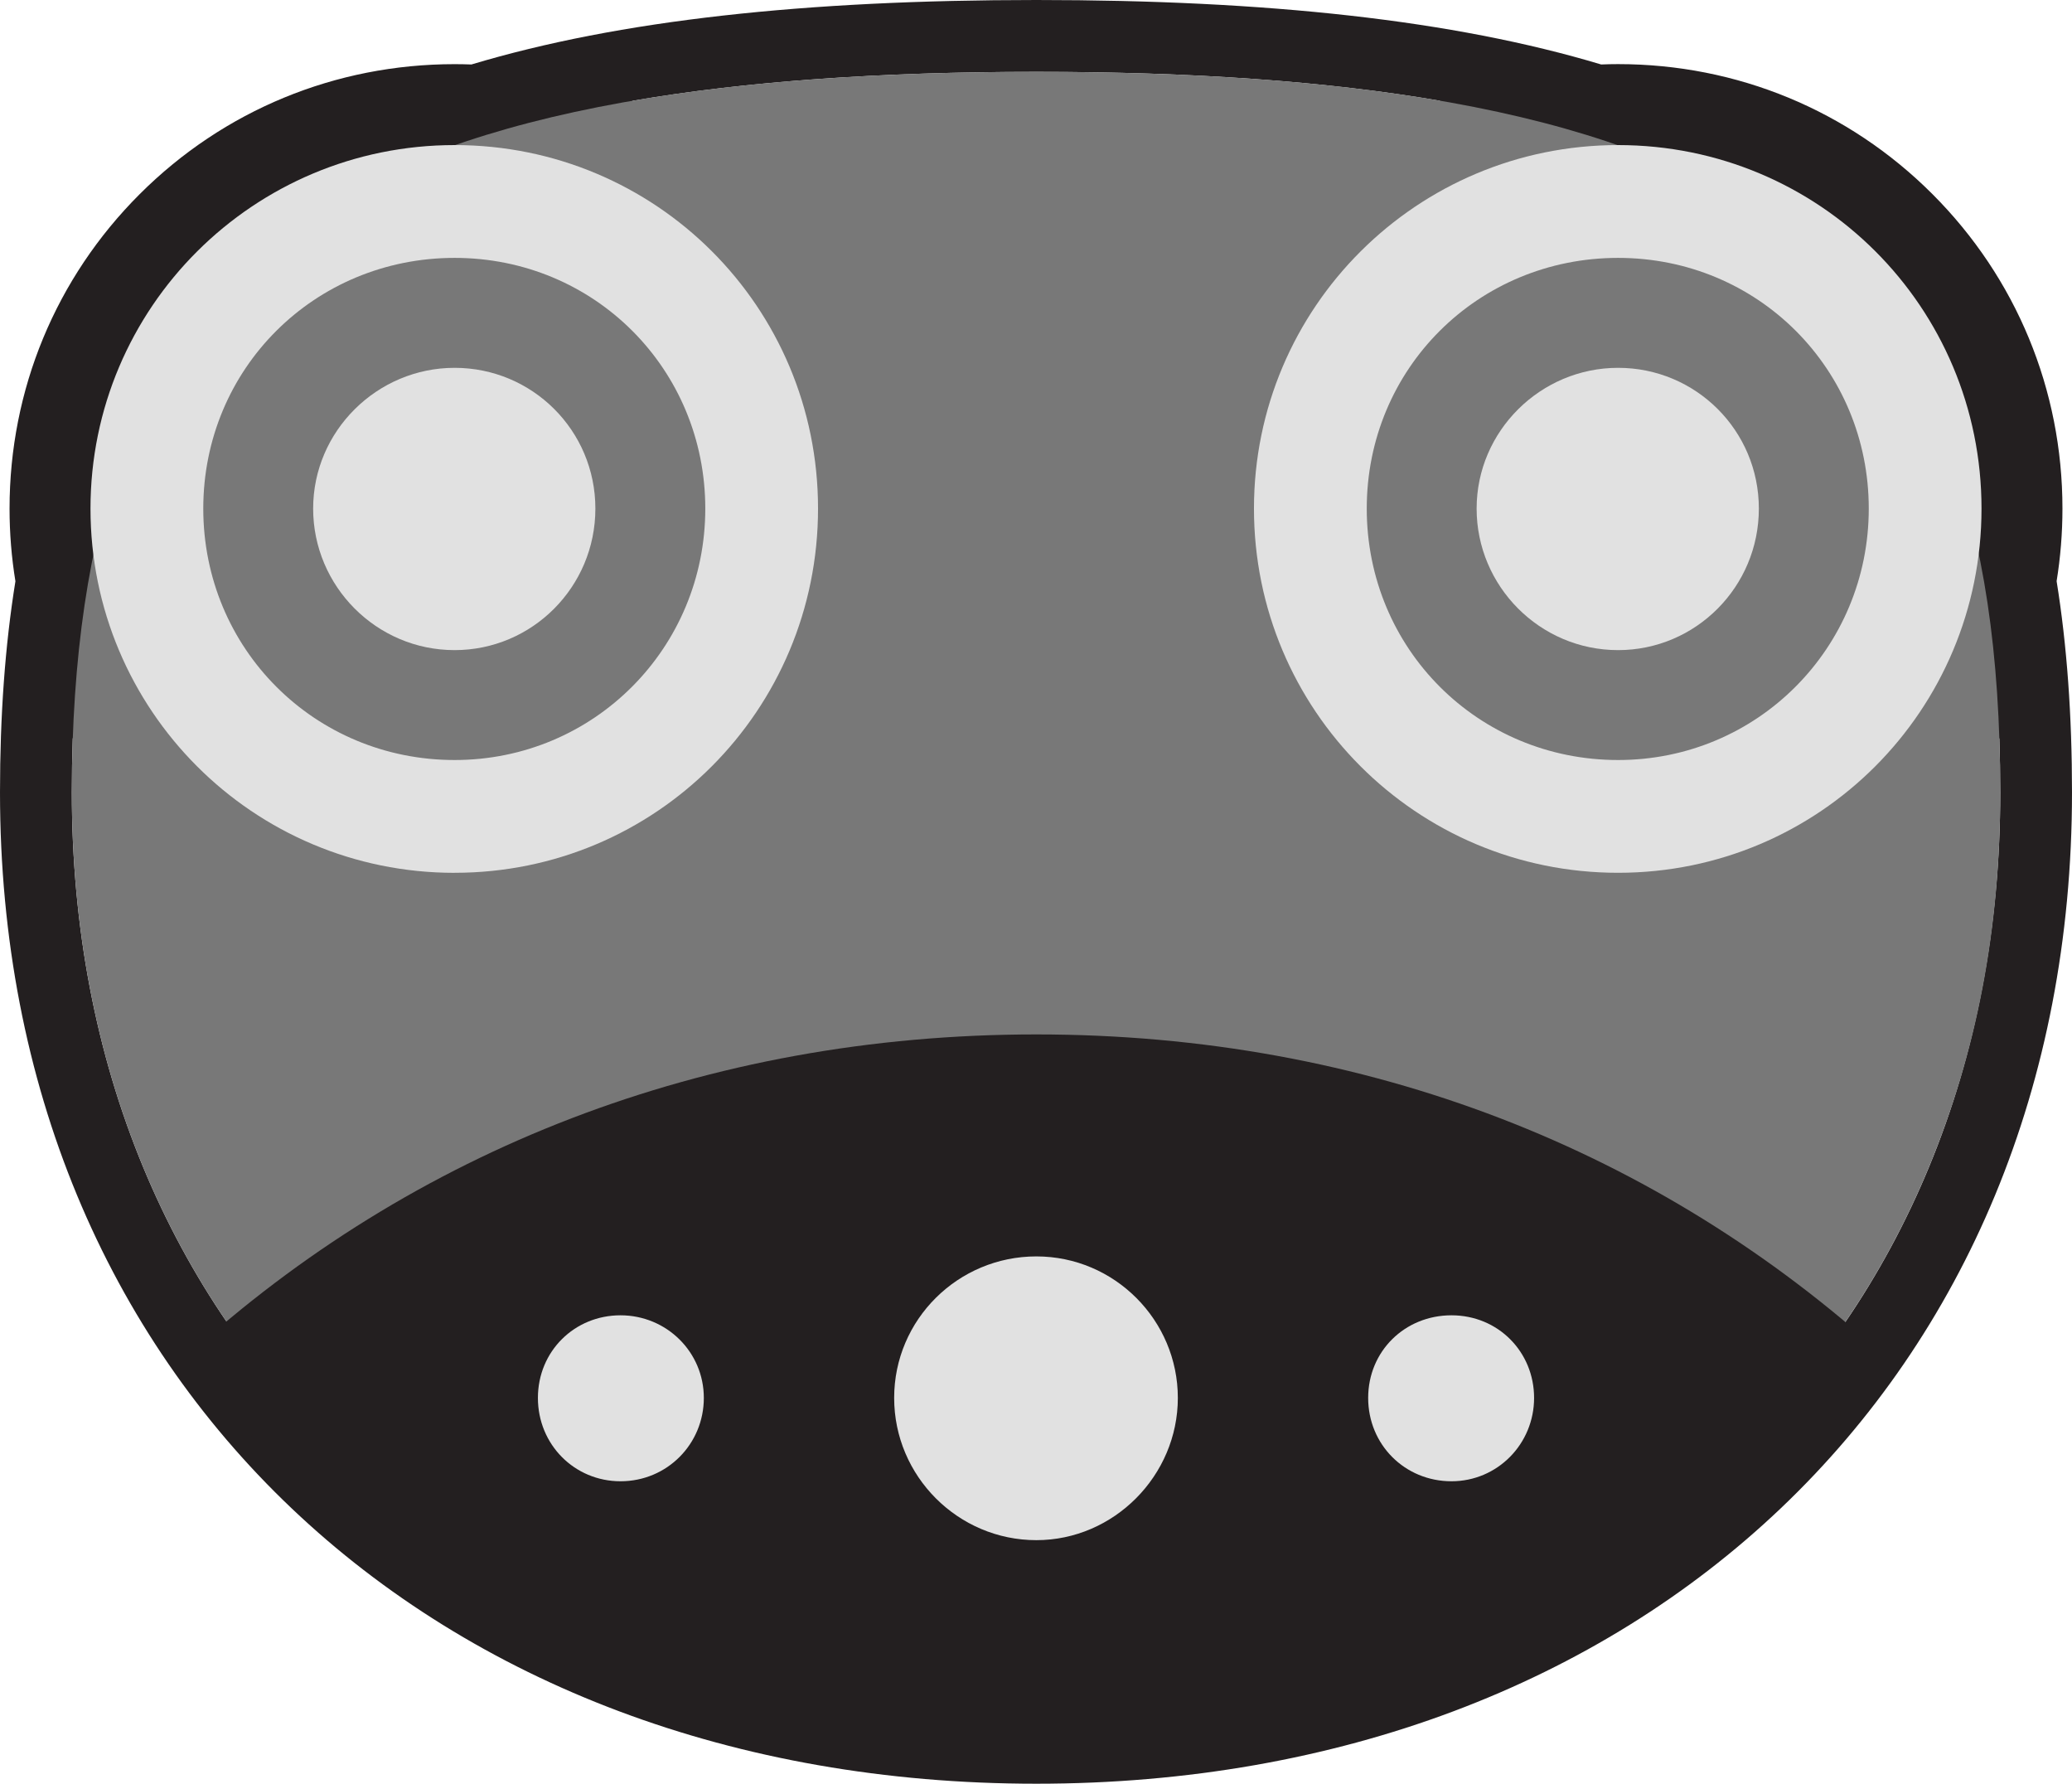
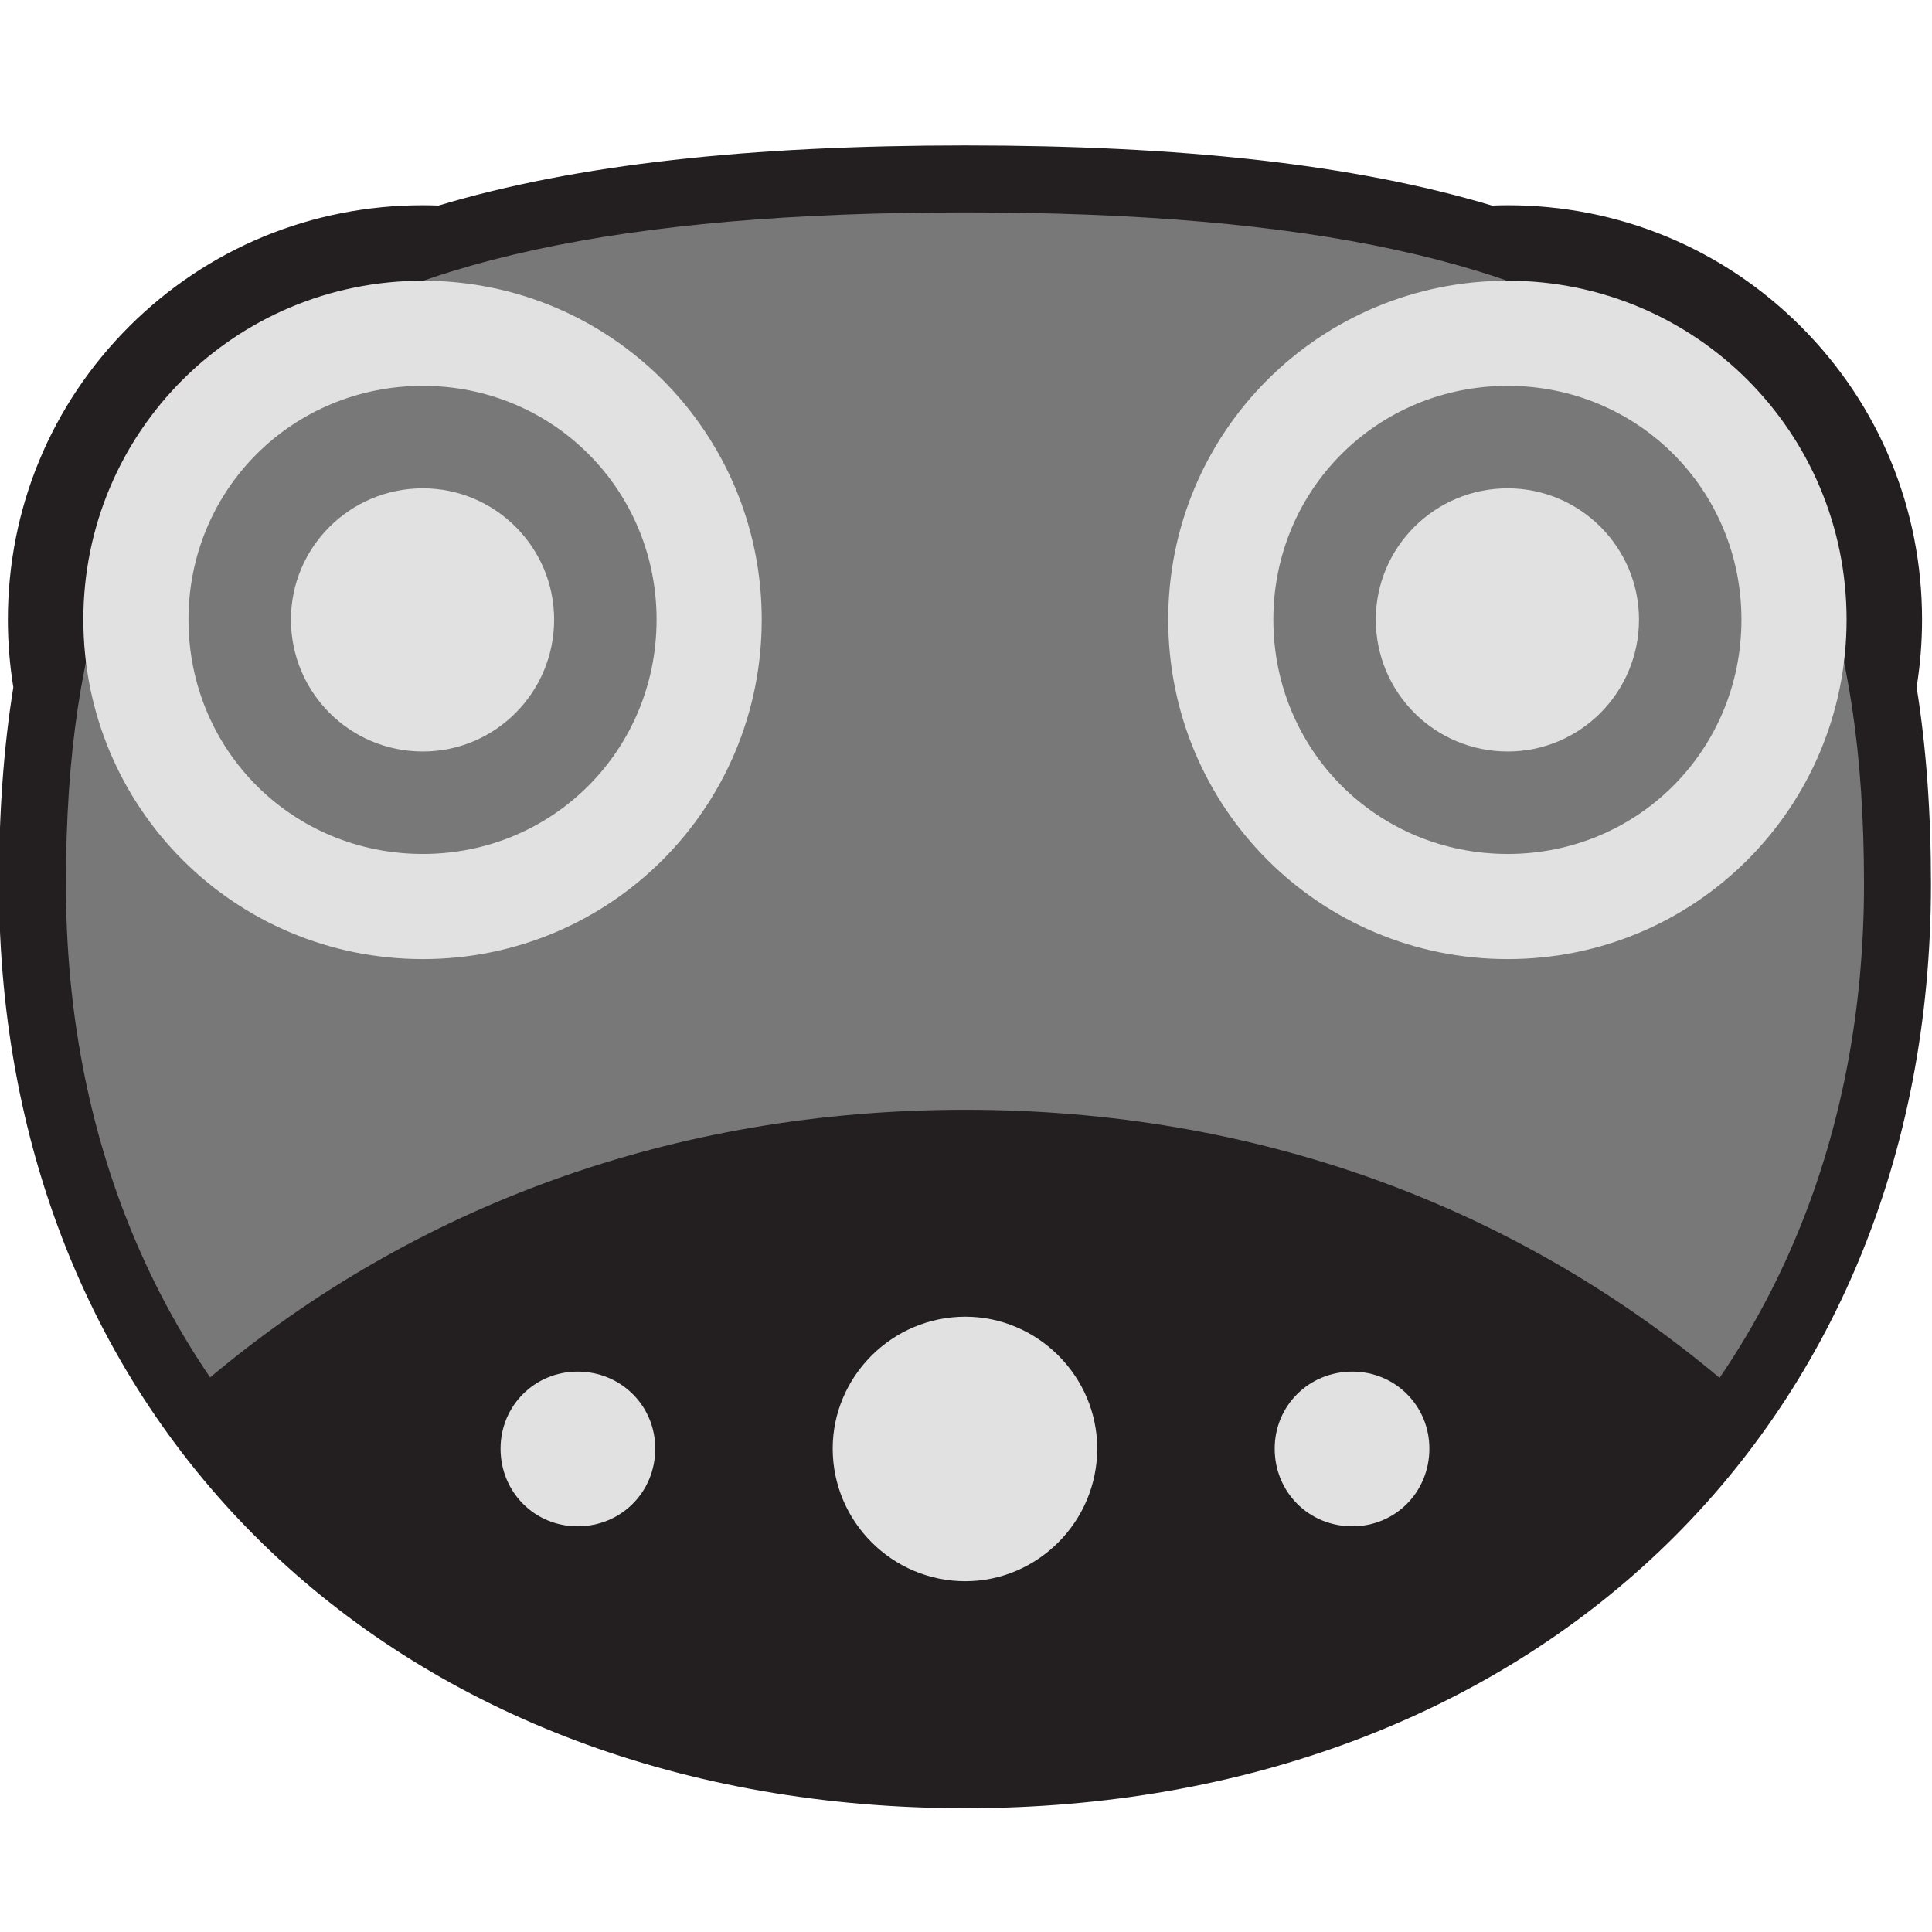
- <svg xmlns="http://www.w3.org/2000/svg" id="Layer_1" data-name="Layer 1" viewBox="0 0 512 440.66">
-   <defs>
-     <style>
-       .cls-1 {
-         fill: none;
-       }
- 
-       .cls-2 {
-         fill: #e1e1e1;
-       }
- 
-       .cls-3 {
-         fill: #231f20;
-       }
- 
-       .cls-4 {
-         fill: #787878;
-       }
-     </style>
-   </defs>
-   <path class="cls-3" d="m508.2,143.57c.95-5.87,1.44-11.86,1.44-17.93,0-29.38-11.41-56.96-32.12-77.68-20.71-20.72-48.3-32.12-77.68-32.12-1.4,0-2.79.03-4.18.09C359.14,4.96,313.07,0,256.09,0s-103.06,4.96-139.6,15.93c-1.38-.05-2.76-.08-4.15-.08-29.45,0-57.08,11.4-77.82,32.11C13.78,68.67,2.36,96.26,2.36,125.65c0,6.08.49,12.08,1.45,17.95-2.56,15.86-3.81,33.2-3.81,52.15,0,144.99,106.66,244.91,256.09,244.91s255.91-99.92,255.91-244.91c0-18.95-1.24-36.31-3.8-52.17Zm-80.41,216.14c-21.1,20.07-46.33,35.69-74.98,46.45-29.6,11.11-62.14,16.75-96.72,16.75s-67.2-5.63-96.82-16.75c-28.68-10.76-53.92-26.39-75.03-46.45-21.11-20.07-37.54-44.06-48.84-71.32-11.71-28.25-17.65-59.42-17.65-92.64,0-4.59.08-9.05.23-13.4,4.57,7.61,10.11,14.7,16.53,21.13,20.73,20.73,48.37,32.15,77.83,32.15s56.98-11.42,77.69-32.15c20.71-20.74,32.11-48.37,32.11-77.82s-11.41-56.96-32.12-77.68c-9.88-9.88-21.33-17.64-33.79-23.06,27.98-4.82,61.04-7.17,99.87-7.17s71.83,2.34,99.79,7.16c-12.49,5.42-23.96,13.18-33.86,23.06-20.74,20.71-32.16,48.3-32.16,77.69s11.42,57.1,32.15,77.83c20.73,20.73,48.37,32.15,77.83,32.15s56.98-11.42,77.69-32.15c6.42-6.42,11.94-13.51,16.5-21.11.15,4.35.23,8.81.23,13.39,0,33.22-5.94,64.39-17.65,92.64-11.3,27.26-27.72,51.26-48.82,71.33Z" />
-   <path class="cls-4" d="m256.09,422.91c-34.62,0-67.2-5.63-96.82-16.75-28.68-10.76-53.92-26.39-75.03-46.45-21.11-20.07-37.54-44.06-48.84-71.32-11.71-28.25-17.65-59.42-17.65-92.64s4.16-62.04,12.71-84.65c8.35-22.07,20.97-39.32,38.6-52.75,36.37-27.7,95.8-40.61,187.04-40.61s150.62,12.9,186.94,40.6c17.6,13.42,30.2,30.67,38.54,52.74,8.54,22.61,12.69,50.3,12.69,84.66s-5.94,64.39-17.65,92.64c-11.3,27.26-27.72,51.26-48.82,71.33-21.1,20.07-46.33,35.69-74.98,46.45-29.6,11.11-62.14,16.75-96.72,16.75Z" />
-   <rect class="cls-1" x="247.4" y="0" width="17.74" height="17.74" />
-   <path class="cls-3" d="m256.09,435.15c94.24,0,165.93-39.04,209.59-100.09-55.73-50.76-127.6-79.51-209.59-79.51s-154.22,28.75-209.77,79.33c43.66,61.23,115.35,100.27,209.77,100.27Z" />
-   <path class="cls-2" d="m153.33,365.94c-11.36,0-20.41-9.05-20.41-20.59s9.05-20.41,20.41-20.41,20.59,9.05,20.59,20.41-9.05,20.59-20.59,20.59Z" />
-   <path class="cls-2" d="m256.09,380.49c-19.34,0-35.14-15.79-35.14-35.14s15.79-34.96,35.14-34.96,34.96,15.79,34.96,34.96-15.79,35.14-34.96,35.14Z" />
-   <path class="cls-2" d="m358.67,365.94c-11.54,0-20.59-9.05-20.59-20.59s9.05-20.41,20.59-20.41,20.41,9.05,20.41,20.41-9.05,20.59-20.41,20.59Z" />
-   <path class="cls-2" d="m112.34,215.62c49.69,0,89.8-40.11,89.8-89.98s-40.11-89.8-89.8-89.8S22.36,75.96,22.36,125.65s40.11,89.98,89.98,89.98Zm0-27.86c-34.61,0-62.11-27.51-62.11-62.11s27.51-61.94,62.11-61.94,61.94,27.51,61.94,61.94-27.51,62.11-61.94,62.11Z" />
-   <path class="cls-2" d="m399.84,215.62c49.69,0,89.8-40.11,89.8-89.98s-40.11-89.8-89.8-89.8-89.98,40.11-89.98,89.8,40.11,89.98,89.98,89.98Zm0-27.86c-34.61,0-62.11-27.51-62.11-62.11s27.51-61.94,62.11-61.94,61.94,27.51,61.94,61.94-27.51,62.11-61.94,62.11Z" />
-   <path class="cls-2" d="m112.34,160.61c19.17,0,34.78-15.62,34.78-34.96s-15.62-34.78-34.78-34.78-34.96,15.62-34.96,34.78,15.62,34.96,34.96,34.96Zm287.5,0c19.17,0,34.78-15.62,34.78-34.96s-15.62-34.78-34.78-34.78-34.96,15.62-34.96,34.78,15.62,34.96,34.96,34.96Z" />
+ <svg xmlns="http://www.w3.org/2000/svg" version="1.1" id="Layer_1" x="0px" y="0px" viewBox="0 0 512 512" style="enable-background:new 0 0 512 512;" xml:space="preserve">
+   <path style="fill:#231F20;" d="M507.922,182.12c0.95-5.869,1.442-11.858,1.442-17.926c0-29.375-11.408-56.961-32.123-77.676  c-20.715-20.715-48.301-32.124-77.677-32.124c-1.399,0-2.793,0.034-4.183,0.085c-36.519-10.976-82.587-15.934-139.566-15.934  c-56.978,0-103.061,4.958-139.603,15.933c-1.379-0.051-2.76-0.084-4.148-0.084c-29.447,0-57.084,11.405-77.822,32.114  c-20.735,20.708-32.155,48.296-32.155,77.686c0,6.078,0.494,12.076,1.447,17.955c-2.565,15.861-3.808,33.204-3.808,52.146  c0,144.993,106.659,244.908,256.088,244.908c149.252,0,255.912-99.915,255.912-244.908  C511.727,215.341,510.485,197.989,507.922,182.12z" />
+   <path style="fill:#787878;" d="M481.296,149.632c-8.335-22.071-20.94-39.323-38.538-52.742  C406.432,69.191,347.029,56.29,255.815,56.29c-91.235,0-150.668,12.903-187.038,40.606c-17.623,13.423-30.247,30.676-38.595,52.746  c-8.554,22.613-12.712,50.303-12.712,84.653c0,33.221,5.938,64.39,17.648,92.642c5.608,13.53,12.484,26.253,20.565,38.093  c54.141-45.343,122.634-70.928,200.133-70.928c77.312,0,145.623,25.572,199.888,71.043c8.111-11.873,15.009-24.635,20.634-38.207  c11.709-28.255,17.646-59.424,17.646-92.643C493.983,199.935,489.833,172.242,481.296,149.632z" />
+   <path style="fill:#E1E1E1;" d="M153.06,404.488c-11.358,0-20.409-9.051-20.409-20.586c0-11.358,9.051-20.409,20.409-20.409  c11.536,0,20.586,9.051,20.586,20.409C173.646,395.437,164.596,404.488,153.06,404.488z" />
+   <path style="fill:#E1E1E1;" d="M255.815,419.04c-19.344,0-35.139-15.795-35.139-35.139c0-19.167,15.795-34.962,35.139-34.962  c19.166,0,34.961,15.795,34.961,34.962C290.776,403.246,274.981,419.04,255.815,419.04z" />
+   <path style="fill:#E1E1E1;" d="M358.392,404.488c-11.536,0-20.586-9.051-20.586-20.586c0-11.358,9.051-20.409,20.586-20.409  c11.358,0,20.409,9.051,20.409,20.409C378.801,395.437,369.75,404.488,358.392,404.488z" />
+   <path style="fill:#E1E1E1;" d="M112.065,254.171c49.692,0,89.8-40.108,89.8-89.977c0-49.691-40.108-89.799-89.8-89.799  c-49.869,0-89.977,40.108-89.977,89.799C22.088,214.063,62.196,254.171,112.065,254.171z M112.065,226.309  c-34.607,0-62.114-27.508-62.114-62.114c0-34.429,27.508-61.937,62.114-61.937c34.429,0,61.937,27.508,61.937,61.937  C174.001,198.801,146.494,226.309,112.065,226.309z" />
+   <path style="fill:#E1E1E1;" d="M399.565,254.171c49.692,0,89.8-40.108,89.8-89.977c0-49.691-40.108-89.799-89.8-89.799  c-49.869,0-89.977,40.108-89.977,89.799C309.588,214.063,349.696,254.171,399.565,254.171z M399.565,226.309  c-34.606,0-62.114-27.508-62.114-62.114c0-34.429,27.508-61.937,62.114-61.937c34.429,0,61.937,27.508,61.937,61.937  C461.502,198.801,433.994,226.309,399.565,226.309z" />
+   <path style="fill:#E1E1E1;" d="M112.065,199.156c19.167,0,34.784-15.617,34.784-34.962c0-19.166-15.617-34.784-34.784-34.784  c-19.344,0-34.962,15.618-34.962,34.784C77.103,183.539,92.721,199.156,112.065,199.156z M399.565,199.156  c19.167,0,34.784-15.617,34.784-34.962c0-19.166-15.618-34.784-34.784-34.784c-19.344,0-34.962,15.618-34.962,34.784  C364.603,183.539,380.221,199.156,399.565,199.156z" />
</svg>
